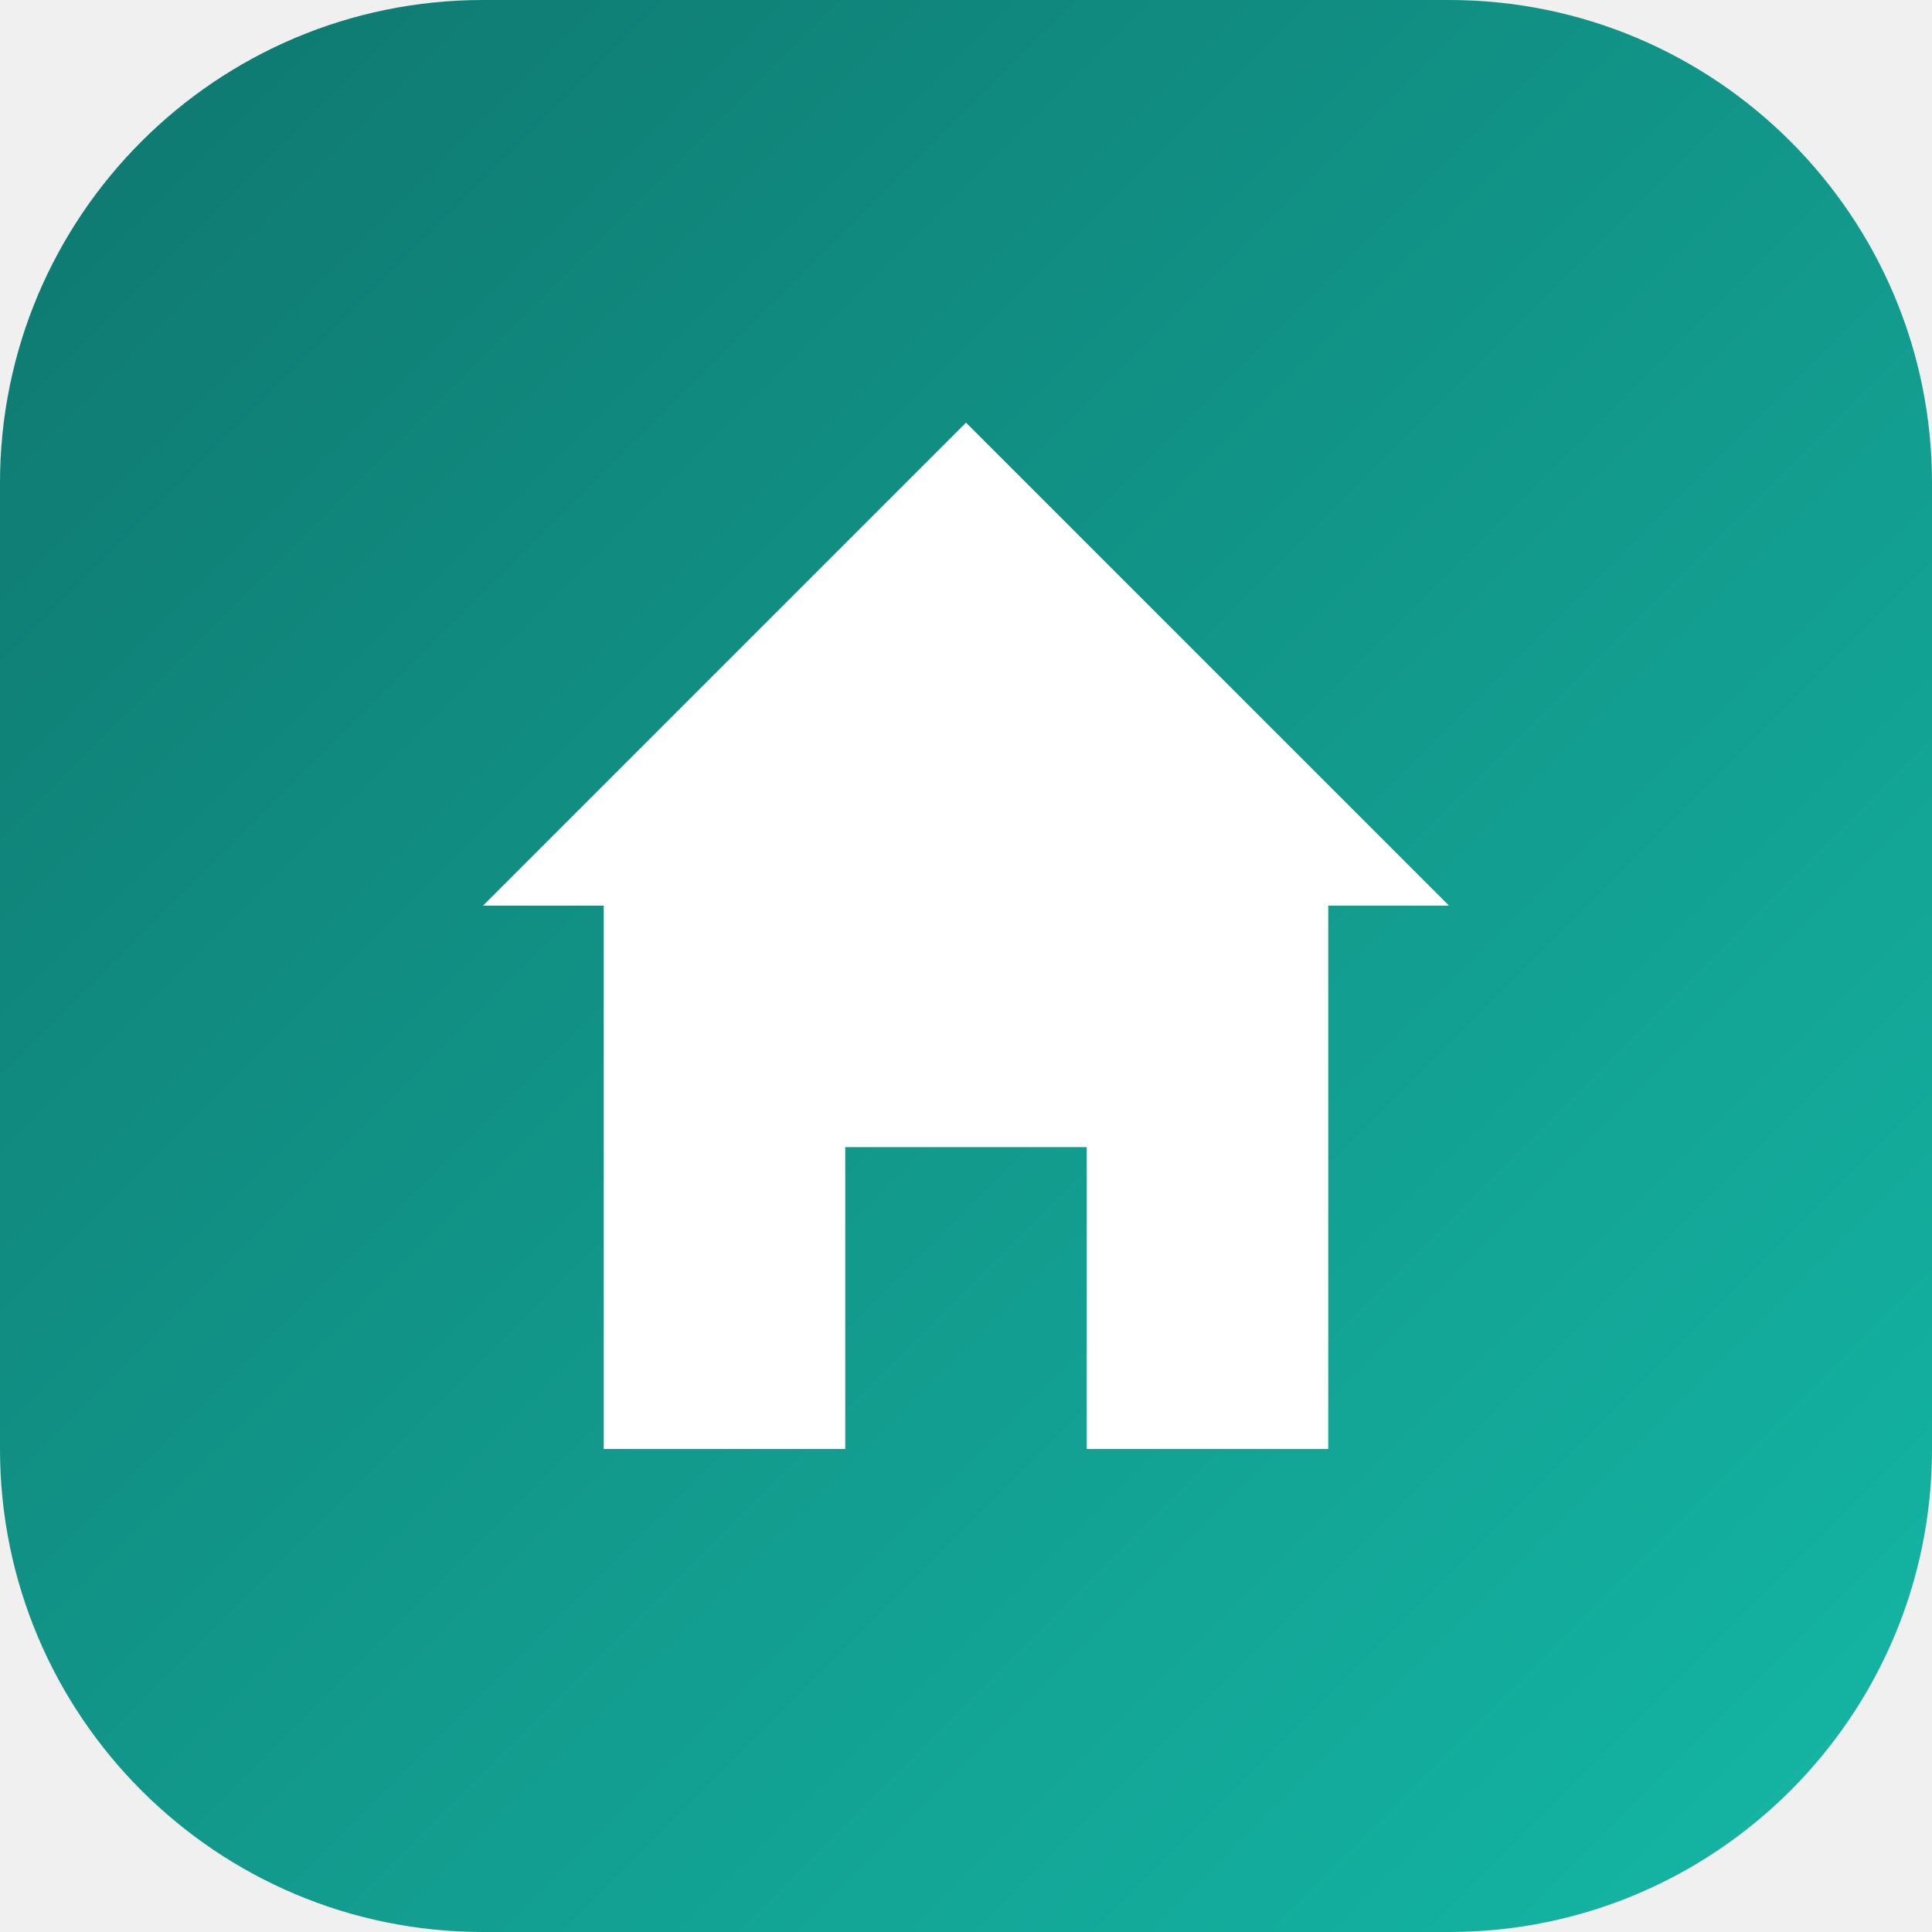
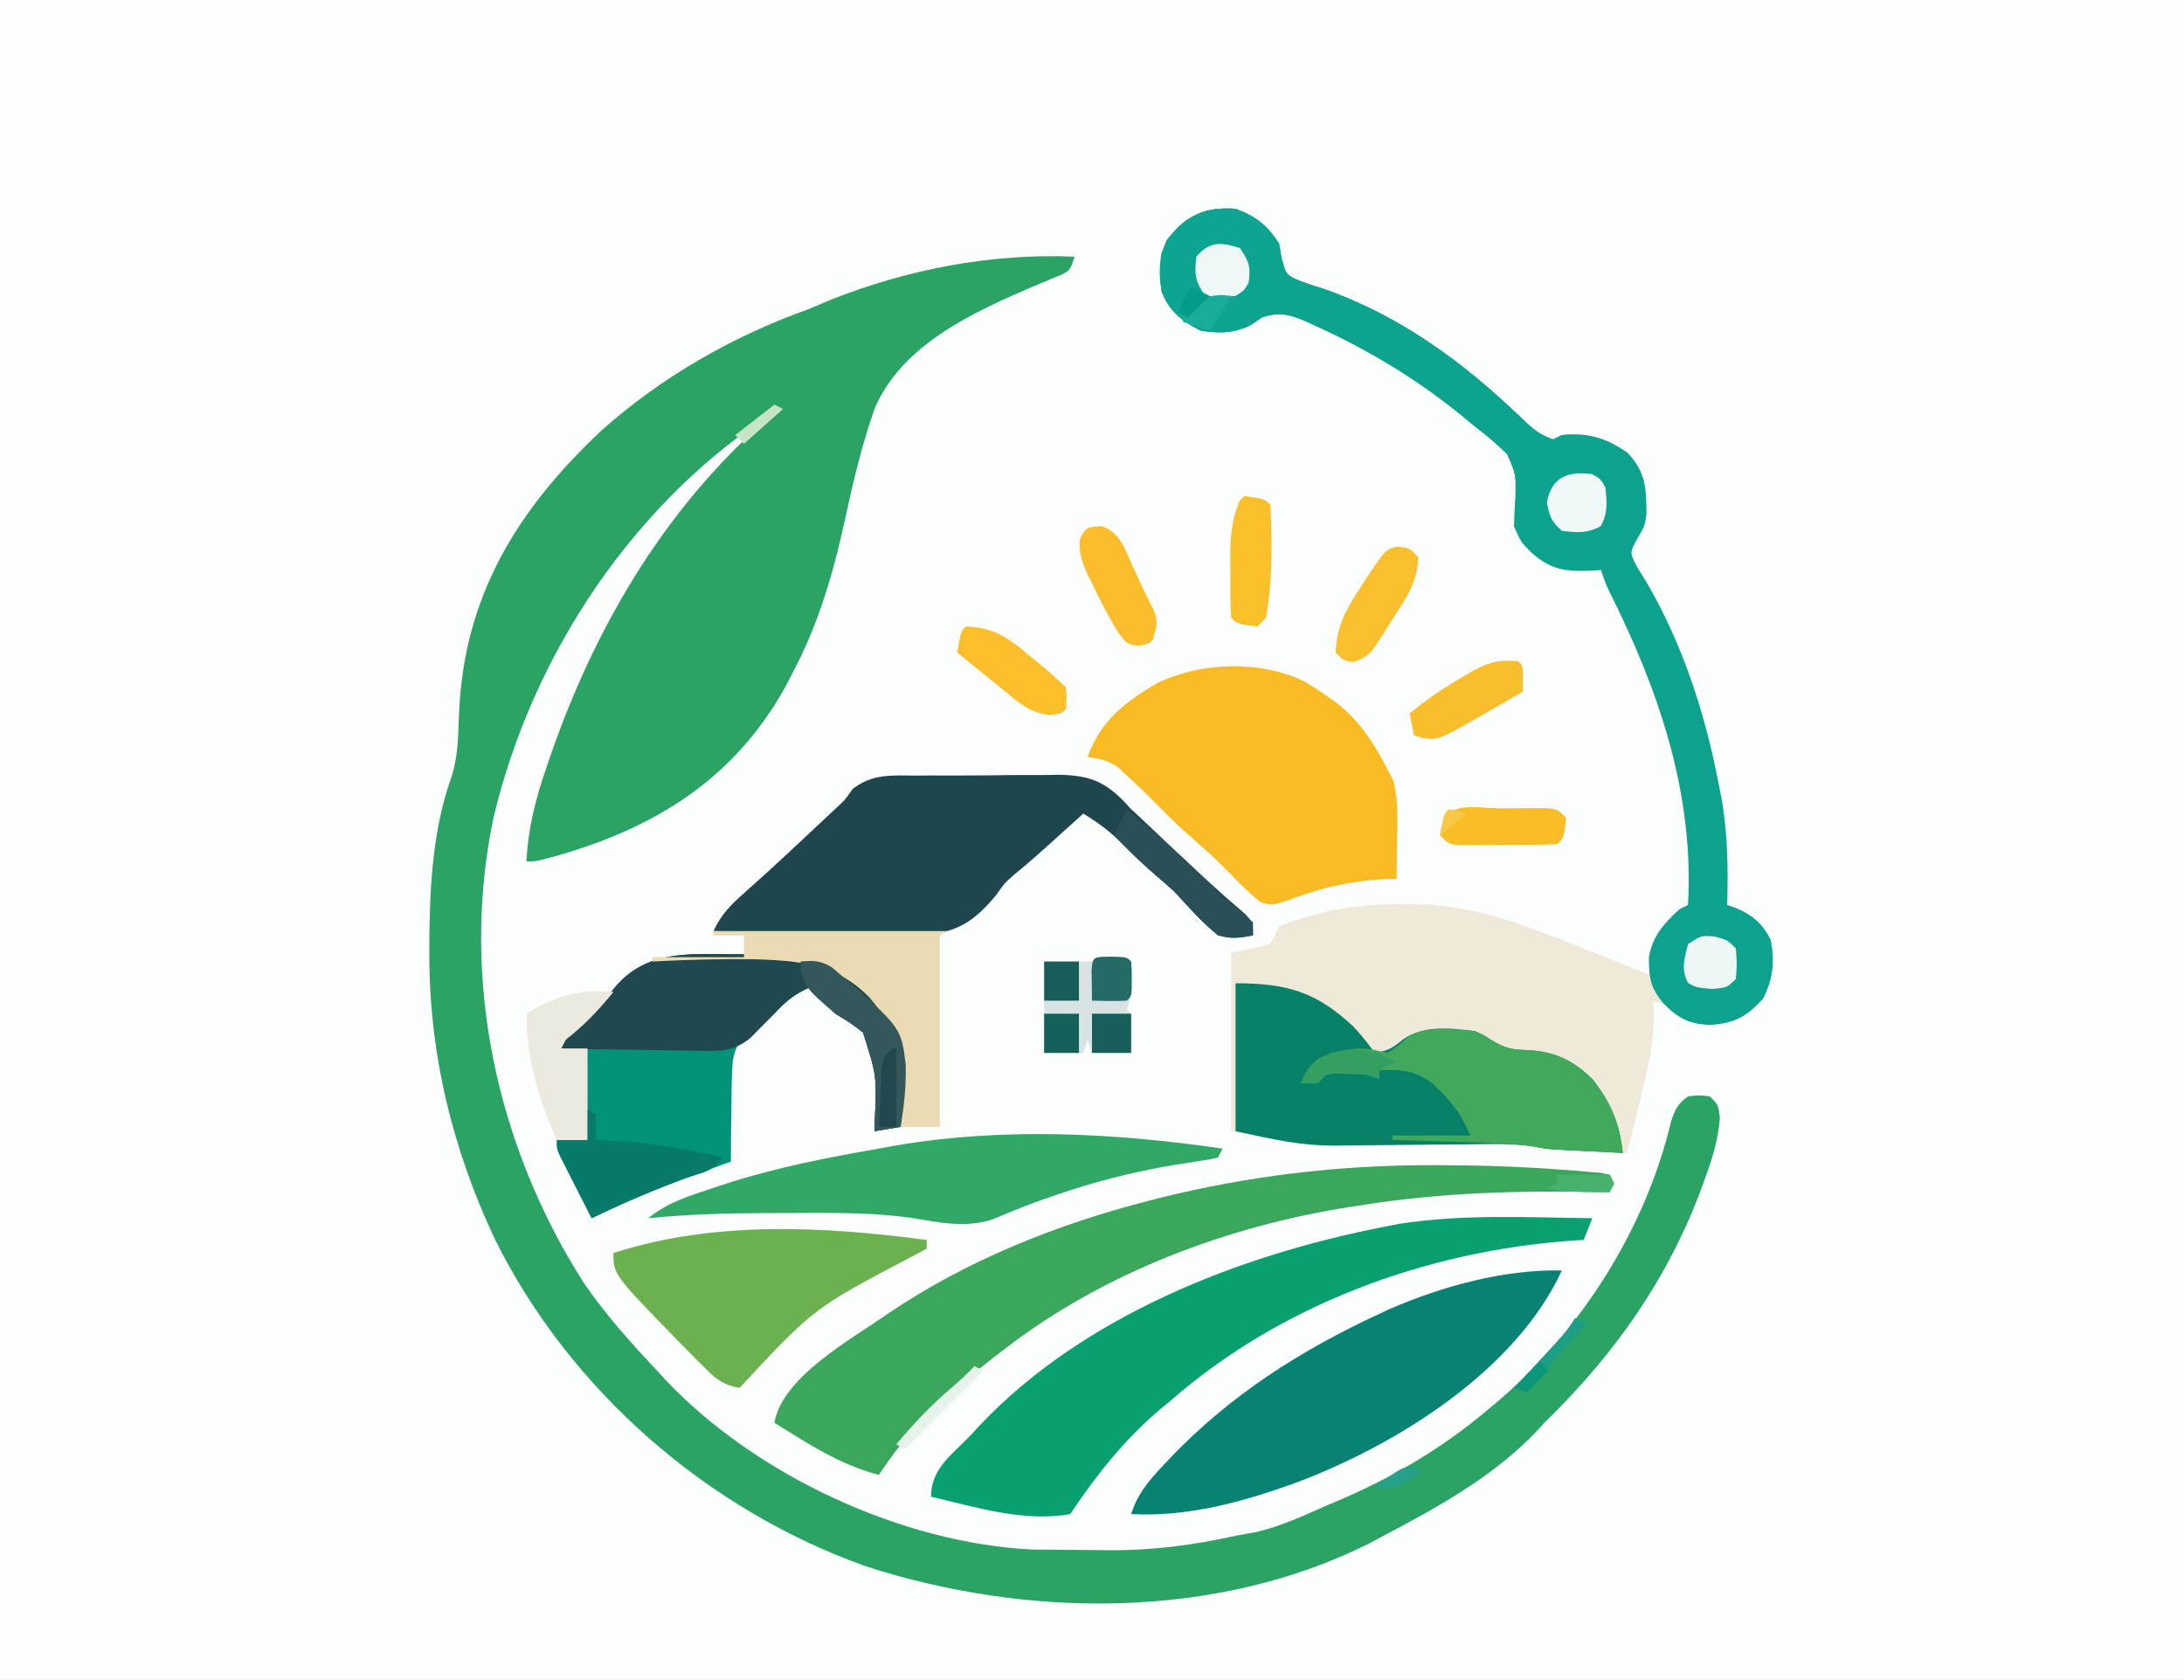
- <svg xmlns="http://www.w3.org/2000/svg" viewBox="0 0 64 64">
-   <defs>
-     <linearGradient id="g" x1="0" x2="1" y1="0" y2="1">
-       <stop offset="0" stop-color="#0F766E" />
-       <stop offset="1" stop-color="#14B8A6" />
-     </linearGradient>
-   </defs>
-   <rect width="64" height="64" rx="16" fill="url(#g)" />
-   <path d="M32 14 L48 30 L44 30 L44 48 L36 48 L36 38 L28 38 L28 48 L20 48 L20 30 L16 30 Z" fill="#fff" />
+ <svg xmlns="http://www.w3.org/2000/svg" version="1.1" width="502" height="386">
+   <path d="M0 0 C165.66 0 331.32 0 502 0 C502 127.38 502 254.76 502 386 C336.34 386 170.68 386 0 386 C0 258.62 0 131.24 0 0 Z " fill="#FCFDFD" transform="translate(0,0)" />
+   <path d="M0 0 C-1 3 -1 3 -2.727 4.024 C-3.471 4.328 -4.214 4.632 -4.98 4.945 C-5.808 5.295 -6.636 5.646 -7.49 6.006 C-8.38 6.376 -9.27 6.745 -10.188 7.125 C-23.844 13.033 -39.854 20.437 -46 35 C-48.718 42.842 -50.695 50.79 -52.434 58.897 C-55.251 71.98 -58.652 84.146 -65 96 C-65.491 96.951 -65.982 97.903 -66.488 98.883 C-78.113 119.775 -95.899 130.989 -118.44 137.529 C-123.696 139 -123.696 139 -126 139 C-125.6 131.381 -123.924 124.692 -121.438 117.5 C-121.078 116.45 -120.719 115.399 -120.349 114.317 C-109.711 83.799 -92.991 55.889 -68 35 C-100.921 55.728 -124.634 91.206 -133.593 129.052 C-141.275 165.84 -132.891 204.412 -112.81 235.864 C-107.865 243.101 -102.006 249.637 -96 256 C-95.316 256.749 -94.631 257.498 -93.926 258.27 C-73.228 280.115 -39.539 295.795 -9.452 297.161 C-5.934 297.199 -2.417 297.231 1.1 297.24 C3.334 297.25 5.567 297.281 7.801 297.312 C17.896 297.386 27.136 296.162 37 294 C38.583 293.704 40.166 293.411 41.75 293.125 C47.431 291.824 52.687 289.344 58 287 C58.739 286.692 59.477 286.384 60.238 286.066 C73.02 280.65 84.408 273.941 95 265 C95.512 264.573 96.023 264.147 96.55 263.708 C116.146 247.195 131.172 223.739 137.113 198.758 C138.013 195.959 138.649 194.719 141 193 C143.562 192.688 143.562 192.688 146 193 C148 195 148 195 148.305 198.047 C147.938 202.809 146.734 206.777 145.125 211.25 C144.815 212.118 144.506 212.985 144.187 213.879 C136.362 235.01 124.113 252.312 108 268 C107.55 268.495 107.1 268.99 106.637 269.5 C96.759 280.088 83.693 287.326 71 294 C69.967 294.556 68.935 295.111 67.871 295.684 C32.476 313.45 -11.088 312.948 -48 301 C-84.451 288.012 -115.933 260.613 -133.191 225.945 C-143.042 205.072 -148.418 182.971 -148.312 159.875 C-148.309 158.62 -148.306 157.366 -148.302 156.073 C-148.162 143.946 -147.42 131.536 -143.375 120 C-141.705 115.144 -141.677 110.335 -141.5 105.25 C-140.463 78.202 -128.238 58.264 -108.75 39.938 C-94.775 27.532 -78.549 18.256 -61 12 C-59.435 11.339 -57.873 10.672 -56.312 10 C-38.544 2.921 -19.113 -0.842 0 0 Z " fill="#2AA365" transform="translate(247,59)" />
+   <path d="M0 0 C4.675 1.742 7.322 3.791 10 8 C10.296 9.713 10.296 9.713 10.598 11.461 C11.592 14.946 11.592 14.946 13.604 16.078 C15.773 16.967 17.947 17.687 20.188 18.375 C37.73 24.477 52.409 35.266 65.725 48.103 C68.146 50.416 69.779 51.926 73 53 C73.66 52.67 74.32 52.34 75 52 C80.984 51.402 85.134 52.633 90 56 C94.294 60.401 94.442 64.355 94.434 70.219 C94 73 94 73 92.266 75.934 C90.593 78.997 90.593 78.997 92.176 82.129 C92.87 83.285 93.584 84.428 94.312 85.562 C102.713 99.934 107.86 115.707 111 132 C111.336 133.69 111.336 133.69 111.68 135.414 C113.144 143.657 113.208 151.656 113 160 C113.767 160.278 114.534 160.557 115.324 160.844 C118.967 162.418 121.242 164.484 123 168 C123.948 173.033 123.57 176.839 121.312 181.438 C118.268 184.811 116.244 186.7 111.633 187.316 C107.267 187.517 104.778 187.513 101.062 185.062 C100.382 184.382 99.701 183.701 99 183 C98.01 182.67 97.02 182.34 96 182 C96.039 183.298 96.077 184.596 96.117 185.934 C96.115 190.853 95.284 195.3 94.125 200.062 C93.951 200.813 93.777 201.564 93.598 202.338 C92.454 207.239 91.23 212.12 90 217 C86.958 216.858 83.917 216.712 80.875 216.562 C80.019 216.523 79.163 216.484 78.281 216.443 C77.443 216.401 76.605 216.36 75.742 216.316 C74.595 216.261 74.595 216.261 73.425 216.205 C71 216 71 216 68.405 215.48 C63.521 214.792 58.709 214.939 53.785 215.008 C51.549 215.025 49.313 215.042 47.076 215.059 C43.581 215.089 40.086 215.125 36.592 215.171 C33.198 215.214 29.804 215.237 26.41 215.258 C25.391 215.276 24.372 215.295 23.321 215.314 C14.569 215.344 8.023 213.805 -1 212 C-1 198.47 -1 184.94 -1 171 C3.455 170.01 3.455 170.01 8 169 C8.99 167.02 8.99 167.02 10 165 C12.828 163.77 12.828 163.77 16.25 162.812 C17.928 162.327 17.928 162.327 19.641 161.832 C25.719 160.327 31.394 159.818 37.625 159.812 C38.356 159.8 39.087 159.788 39.84 159.775 C53.609 159.74 65.171 164.057 77.75 169.125 C79.429 169.791 81.109 170.457 82.789 171.121 C86.864 172.735 90.934 174.363 95 176 C95.137 174.727 95.275 173.454 95.416 172.142 C95.796 168.622 96.423 166.675 98.938 164.062 C99.462 163.497 99.987 162.931 100.527 162.348 C102 161 102 161 104 160 C105.444 134.246 97.222 110.502 85.844 87.799 C85 86 85 86 84 83 C83.348 83.046 82.695 83.093 82.023 83.141 C76.113 83.385 72.579 83.143 68 79 C65.625 76.625 65.625 76.625 64 73 C64.053 70.727 64.164 68.456 64.312 66.188 C64.457 61.048 64.457 61.048 62.469 56.441 C60.116 54.05 57.668 52.034 55 50 C54.022 49.19 53.043 48.381 52.035 47.547 C41.739 39.143 30.469 32.36 18.375 26.875 C17.381 26.413 17.381 26.413 16.366 25.943 C12.527 24.279 9.995 23.575 6 25 C5.258 25.516 4.515 26.031 3.75 26.562 C-0.189 28.622 -3.641 28.692 -8 28 C-12.383 25.809 -15.167 23.583 -17 19 C-17.561 14.724 -17.5 11.184 -15.812 7.188 C-11.091 1.489 -7.342 -0.489 0 0 Z " fill="#EFE9D9" transform="translate(284,48)" />
+   <path d="M0 0 C4.675 1.742 7.322 3.791 10 8 C10.296 9.713 10.296 9.713 10.598 11.461 C11.592 14.946 11.592 14.946 13.604 16.078 C15.773 16.967 17.947 17.687 20.188 18.375 C37.73 24.477 52.409 35.266 65.725 48.103 C68.146 50.416 69.779 51.926 73 53 C73.66 52.67 74.32 52.34 75 52 C80.984 51.402 85.134 52.633 90 56 C94.294 60.401 94.442 64.355 94.434 70.219 C94 73 94 73 92.266 75.934 C90.593 78.997 90.593 78.997 92.176 82.129 C92.87 83.285 93.584 84.428 94.312 85.562 C102.713 99.934 107.86 115.707 111 132 C111.336 133.69 111.336 133.69 111.68 135.414 C113.144 143.657 113.208 151.656 113 160 C113.767 160.278 114.534 160.557 115.324 160.844 C118.967 162.418 121.242 164.484 123 168 C123.948 173.033 123.57 176.839 121.312 181.438 C117.517 185.643 114.773 187.177 109.125 187.562 C104.285 187.418 101.717 186.05 98.344 182.637 C95.387 179.035 95 176.793 95 172.125 C95.74 167.307 98.48 164.221 102 161 C102.66 160.67 103.32 160.34 104 160 C105.444 134.246 97.222 110.502 85.844 87.799 C85 86 85 86 84 83 C83.348 83.046 82.695 83.093 82.023 83.141 C76.113 83.385 72.579 83.143 68 79 C65.625 76.625 65.625 76.625 64 73 C64.053 70.727 64.164 68.456 64.312 66.188 C64.457 61.048 64.457 61.048 62.469 56.441 C60.116 54.05 57.668 52.034 55 50 C54.022 49.19 53.043 48.381 52.035 47.547 C41.739 39.143 30.469 32.36 18.375 26.875 C17.381 26.413 17.381 26.413 16.366 25.943 C12.527 24.279 9.995 23.575 6 25 C5.258 25.516 4.515 26.031 3.75 26.562 C-0.189 28.622 -3.641 28.692 -8 28 C-12.383 25.809 -15.167 23.583 -17 19 C-17.561 14.724 -17.5 11.184 -15.812 7.188 C-11.091 1.489 -7.342 -0.489 0 0 Z " fill="#0CA28D" transform="translate(284,48)" />
+   <path d="M0 0 C0.667 -0 1.333 -0 2.02 -0 C11.623 0.012 21.171 0.328 30.75 1.062 C31.813 1.141 32.876 1.219 33.971 1.3 C34.937 1.384 35.903 1.468 36.898 1.555 C37.743 1.628 38.588 1.701 39.458 1.777 C40.091 1.912 40.723 2.048 41.375 2.188 C41.705 2.848 42.035 3.507 42.375 4.188 C42.045 4.848 41.715 5.508 41.375 6.188 C40.117 6.164 40.117 6.164 38.834 6.14 C20.43 5.842 2.601 6.26 -15.625 9.188 C-16.474 9.316 -17.322 9.445 -18.196 9.577 C-46.439 13.969 -74.884 24.672 -97.625 42.188 C-98.523 42.877 -99.422 43.567 -100.348 44.277 C-102.807 46.21 -105.221 48.186 -107.625 50.188 C-108.311 50.738 -108.997 51.288 -109.703 51.855 C-116.346 57.361 -121.846 64.019 -126.625 71.188 C-135.579 68.831 -142.859 64.068 -150.625 59.188 C-148.773 48.608 -132.867 39.979 -124.625 34.188 C-106.47 21.888 -85.792 13.622 -64.625 8.188 C-63.874 7.995 -63.124 7.802 -62.351 7.603 C-41.947 2.487 -21.017 -0.013 0 0 Z " fill="#3AA75D" transform="translate(328.625,267.8125)" />
+   <path d="M0 0 C-0.66 1.65 -1.32 3.3 -2 5 C-3.058 5.063 -4.117 5.126 -5.207 5.191 C-38.483 7.675 -71.724 19.889 -97 42 C-97.803 42.66 -98.606 43.32 -99.434 44 C-107.544 50.883 -114.111 59.166 -120 68 C-130.544 69.928 -141.8 66.413 -152 64 C-152 57.573 -147.294 54.459 -143 50 C-141.973 48.879 -141.973 48.879 -140.926 47.734 C-117.151 22.556 -81.372 8.532 -48 2 C-46.846 1.773 -45.693 1.546 -44.504 1.312 C-29.874 -0.995 -14.77 -0.175 0 0 Z " fill="#09A071" transform="translate(366,280)" />
+   <path d="M0 0 C2.801 1.676 2.801 1.676 5.312 3.438 C6.069 3.967 6.826 4.497 7.605 5.043 C12.926 9.246 16.278 14.426 19.312 20.438 C19.694 21.15 20.076 21.863 20.469 22.598 C21.764 26.956 21.521 31.232 21.438 35.75 C21.428 36.681 21.419 37.613 21.41 38.572 C21.387 40.861 21.354 43.149 21.312 45.438 C20.183 45.459 20.183 45.459 19.031 45.48 C11.377 45.824 4.834 47.243 -2.305 49.885 C-7.126 51.589 -7.126 51.589 -9.887 50.844 C-12.092 49.122 -14.002 47.272 -15.938 45.25 C-18.787 42.331 -21.651 39.528 -24.75 36.875 C-27.52 34.5 -30.128 32.037 -32.688 29.438 C-35.368 26.736 -38.07 24.073 -40.875 21.5 C-41.487 20.934 -42.1 20.368 -42.73 19.785 C-45.032 18.2 -46.941 17.812 -49.688 17.438 C-46.869 9.218 -41.007 4.704 -33.688 0.438 C-23.549 -4.434 -10.197 -4.858 0 0 Z " fill="#F9BB23" transform="translate(299.6875,156.5625)" />
+   <path d="M0 0 C1.15 -0.01 2.301 -0.019 3.486 -0.029 C5.918 -0.041 8.349 -0.04 10.781 -0.027 C14.489 -0.016 18.193 -0.068 21.9 -0.125 C24.267 -0.129 26.633 -0.129 29 -0.125 C30.102 -0.145 31.205 -0.166 32.34 -0.187 C39.174 -0.085 42.763 1.056 47.59 5.967 C48.121 6.55 48.652 7.133 49.199 7.734 C49.956 8.429 50.713 9.124 51.493 9.839 C52.094 10.409 52.694 10.979 53.312 11.566 C53.998 12.215 54.684 12.864 55.391 13.532 C56.091 14.197 56.791 14.862 57.512 15.547 C63.56 21.294 63.56 21.294 69.746 26.891 C70.263 27.347 70.779 27.804 71.311 28.274 C72.665 29.462 74.027 30.64 75.391 31.816 C77.199 33.734 77.199 33.734 77.199 36.734 C73.975 37.331 72.316 37.556 69.199 36.734 C65.481 33.761 62.416 30.233 59.199 26.734 C57.825 25.481 56.431 24.249 55.012 23.047 C52.4 20.819 49.962 18.513 47.574 16.047 C44.675 13.088 41.732 10.888 38.199 8.734 C37.256 9.587 37.256 9.587 36.293 10.457 C26.107 19.646 26.107 19.646 22.427 22.667 C20.085 24.715 20.085 24.715 18.165 27.47 C13.426 33.154 9.585 35.909 2.069 36.628 C-5.313 36.954 -12.671 36.695 -20.051 36.422 C-22.646 36.367 -25.241 36.316 -27.836 36.271 C-34.16 36.151 -40.48 35.967 -46.801 35.734 C-45.022 31.886 -42.866 29.751 -39.676 26.922 C-38.598 25.955 -37.521 24.988 -36.445 24.02 C-35.863 23.498 -35.282 22.976 -34.682 22.438 C-31.203 19.288 -27.785 16.071 -24.363 12.859 C-23.69 12.229 -23.016 11.599 -22.322 10.95 C-21.677 10.345 -21.032 9.74 -20.367 9.117 C-19.799 8.585 -19.232 8.053 -18.647 7.504 C-16.656 5.693 -16.656 5.693 -14.815 3.069 C-10.179 -0.521 -5.713 -0.02 0 0 Z " fill="#1F464C" transform="translate(210.8008,178.2656)" />
+   <path d="M0 0 C1.379 0 1.379 0 2.786 0 C12.993 0.096 22.113 0.471 30.368 7.134 C36.51 13.403 39.79 19.259 40.238 28.106 C40.164 32.053 39.721 35.796 39.062 39.688 C37.083 40.017 35.102 40.347 33.062 40.688 C33.074 40.118 33.086 39.549 33.098 38.963 C33.633 28.064 33.633 28.064 30.426 18.012 C28.391 16.326 26.34 15.019 24.062 13.688 C22.862 12.577 21.692 11.433 20.562 10.25 C19.738 9.404 18.913 8.559 18.062 7.688 C14.995 9.047 12.985 10.568 10.688 13 C8.464 15.345 6.706 16.901 3.891 18.586 C1.566 20.496 1.096 21.524 0.488 24.523 C0.247 28.027 0.18 31.488 0.188 35 C0.167 36.218 0.146 37.435 0.125 38.689 C0.078 41.689 0.058 44.687 0.062 47.688 C-1.158 48.123 -2.379 48.559 -3.637 49.008 C-13.3 52.492 -22.705 56.162 -31.938 60.688 C-33.276 58.065 -34.608 55.44 -35.938 52.812 C-36.319 52.066 -36.701 51.32 -37.094 50.551 C-37.455 49.835 -37.816 49.12 -38.188 48.383 C-38.523 47.723 -38.858 47.063 -39.203 46.383 C-39.938 44.688 -39.938 44.688 -39.938 42.688 C-37.627 42.688 -35.318 42.688 -32.938 42.688 C-32.938 35.758 -32.938 28.828 -32.938 21.688 C-34.917 21.688 -36.898 21.688 -38.938 21.688 C-37.167 17.585 -34.674 15.551 -31.256 12.784 C-28.897 10.787 -28.897 10.787 -27.236 8.406 C-20.114 -0.745 -10.713 -0.098 0 0 Z " fill="#029278" transform="translate(167.9375,219.3125)" />
+   <path d="M0 0 C11.76 0 18.573 1.951 27.125 10 C28.916 11.91 30.479 13.871 32 16 C34.922 15.55 36.127 14.893 38.438 12.938 C43.252 9.584 49.433 10.279 55 11 C57.012 11.871 57.012 11.871 58.625 12.938 C62.151 15.092 63.4 15.238 67.375 15.375 C73.546 15.773 77.549 17.713 82 22 C86.276 27.474 88.251 32.066 89 39 C86.125 38.858 83.25 38.712 80.375 38.562 C79.567 38.523 78.759 38.484 77.926 38.443 C76.737 38.381 76.737 38.381 75.523 38.316 C74.801 38.28 74.078 38.243 73.333 38.205 C71 38 71 38 68.42 37.48 C63.52 36.792 58.69 36.939 53.75 37.008 C51.509 37.025 49.268 37.042 47.027 37.059 C43.523 37.089 40.02 37.125 36.516 37.171 C33.115 37.214 29.714 37.237 26.312 37.258 C25.288 37.276 24.264 37.295 23.208 37.314 C14.773 37.343 8.685 35.861 0 34 C0 22.78 0 11.56 0 0 Z " fill="#068067" transform="translate(284,226)" />
+   <path d="M0 0 C-10.69 23.224 -38.295 40.26 -61.363 48.891 C-73.534 53.246 -85.956 56.699 -99 56 C-97.55 51.404 -94.938 48.317 -91.688 44.875 C-91.156 44.309 -90.625 43.743 -90.078 43.159 C-76.2 28.636 -60.138 18.423 -42 10 C-41.141 9.6 -40.283 9.201 -39.398 8.789 C-27.143 3.525 -13.344 -0.23 0 0 Z " fill="#078273" transform="translate(359,292)" />
+   <path d="M0 0 C4.675 1.742 7.322 3.791 10 8 C10.296 9.713 10.296 9.713 10.598 11.461 C11.592 14.946 11.592 14.946 13.604 16.078 C15.773 16.967 17.947 17.687 20.188 18.375 C37.73 24.477 52.409 35.266 65.725 48.103 C68.146 50.416 69.779 51.926 73 53 C73.66 52.67 74.32 52.34 75 52 C80.259 51.595 83.453 52.338 88 55 C86.608 58.364 85.206 60.219 82 62 C80 62 78 62 76 62 C74.02 63.063 74.02 63.063 73 65 C72.688 68.124 72.999 69.998 74 73 C71.36 74.32 68.72 75.64 66 77 C63.783 72.566 64.011 71.099 64.438 66.312 C64.494 61.103 64.494 61.103 62.461 56.434 C60.111 54.045 57.665 52.031 55 50 C54.022 49.19 53.043 48.381 52.035 47.547 C41.739 39.143 30.469 32.36 18.375 26.875 C17.381 26.413 17.381 26.413 16.366 25.943 C12.527 24.279 9.995 23.575 6 25 C5.258 25.516 4.515 26.031 3.75 26.562 C-0.189 28.622 -3.641 28.692 -8 28 C-12.383 25.809 -15.167 23.583 -17 19 C-17.561 14.724 -17.5 11.184 -15.812 7.188 C-11.091 1.489 -7.342 -0.489 0 0 Z " fill="#0CA48F" transform="translate(284,48)" />
+   <path d="M0 0 C-0.33 0.66 -0.66 1.32 -1 2 C-2.784 2.483 -2.784 2.483 -5.137 2.824 C-6.014 2.962 -6.89 3.1 -7.794 3.242 C-8.749 3.389 -9.704 3.536 -10.688 3.688 C-18.921 5.064 -26.807 6.928 -34.75 9.5 C-35.629 9.784 -36.507 10.069 -37.413 10.362 C-42.613 12.094 -47.673 14.048 -52.709 16.211 C-58.767 18.296 -64.914 17.034 -71.074 15.988 C-79.532 14.76 -87.898 14.733 -96.432 14.794 C-99.062 14.812 -101.692 14.815 -104.322 14.814 C-113.597 14.834 -122.764 15.086 -132 16 C-127.537 12.374 -122.715 10.919 -117.312 9.125 C-116.258 8.774 -115.204 8.423 -114.118 8.062 C-102.602 4.362 -90.901 2.06 -79 0 C-77.714 -0.235 -76.427 -0.469 -75.102 -0.711 C-50.275 -4.941 -24.785 -3.596 0 0 Z " fill="#31A865" transform="translate(281,264)" />
+   <path d="M0 0 C0 0.66 0 1.32 0 2 C-1.524 2.818 -1.524 2.818 -3.078 3.652 C-25.94 15.65 -25.94 15.65 -43 34 C-46.446 33.415 -48.112 32.272 -50.574 29.824 C-51.238 29.166 -51.902 28.508 -52.586 27.831 C-53.279 27.123 -53.973 26.416 -54.688 25.688 C-55.398 24.97 -56.108 24.252 -56.84 23.513 C-72 7.955 -72 7.955 -72 3 C-49.011 -4.448 -23.645 -3.156 0 0 Z " fill="#6CB150" transform="translate(213,285)" />
+   <path d="M0 0 C1.379 0 1.379 0 2.786 0 C12.993 0.096 22.113 0.471 30.368 7.134 C36.51 13.403 39.79 19.259 40.238 28.106 C40.164 32.053 39.721 35.796 39.062 39.688 C37.083 40.017 35.102 40.347 33.062 40.688 C33.074 40.118 33.086 39.549 33.098 38.963 C33.633 28.064 33.633 28.064 30.426 18.012 C28.391 16.326 26.34 15.019 24.062 13.688 C22.862 12.577 21.692 11.433 20.562 10.25 C19.738 9.404 18.913 8.559 18.062 7.688 C14.995 9.047 12.985 10.568 10.688 13 C9.501 14.251 8.29 15.477 7.062 16.688 C5.805 17.97 5.805 17.97 4.522 19.279 C0.523 22.571 -3.278 22.329 -8.273 22.176 C-9.153 22.169 -10.032 22.162 -10.938 22.154 C-13.73 22.126 -16.521 22.064 -19.312 22 C-21.212 21.975 -23.112 21.952 -25.012 21.932 C-29.654 21.877 -34.296 21.79 -38.938 21.688 C-37.018 17.627 -34.724 15.592 -31.256 12.784 C-28.897 10.787 -28.897 10.787 -27.236 8.406 C-20.114 -0.745 -10.713 -0.098 0 0 Z " fill="#20484E" transform="translate(167.9375,219.3125)" />
+   <path d="M0 0 C2.027 0.859 2.027 0.859 3.625 1.938 C7.151 4.092 8.4 4.238 12.375 4.375 C18.546 4.773 22.549 6.713 27 11 C31.276 16.474 33.251 21.066 34 28 C31.125 27.858 28.25 27.712 25.375 27.562 C24.567 27.523 23.759 27.484 22.926 27.443 C22.133 27.401 21.34 27.36 20.523 27.316 C19.439 27.261 19.439 27.261 18.333 27.205 C16 27 16 27 13.15 26.5 C9.766 25.963 6.495 25.79 3.07 25.684 C1.137 25.621 1.137 25.621 -0.836 25.557 C-2.182 25.517 -3.529 25.477 -4.875 25.438 C-6.245 25.394 -7.615 25.351 -8.984 25.307 C-12.323 25.201 -15.661 25.099 -19 25 C-19 24.67 -19 24.34 -19 24 C-13.06 24 -7.12 24 -1 24 C-3.693 18.493 -3.693 18.493 -7.438 14.25 C-8.014 13.678 -8.59 13.105 -9.184 12.516 C-13.392 9.004 -16.554 8.791 -22 9 C-22 9.66 -22 10.32 -22 11 C-22.99 10.67 -23.98 10.34 -25 10 C-26.518 9.884 -28.04 9.825 -29.562 9.812 C-30.348 9.798 -31.133 9.784 -31.941 9.77 C-34.224 9.808 -34.224 9.808 -36 12 C-37.32 12 -38.64 12 -40 12 C-39.02 9.415 -38.093 8.076 -35.938 6.312 C-31.59 4.37 -26.561 3.271 -21.887 4.602 C-21.264 4.733 -20.641 4.865 -20 5 C-17.343 3.175 -17.343 3.175 -15 1 C-10.589 -1.206 -4.8 -0.439 0 0 Z " fill="#41A85C" transform="translate(339,237)" />
+   <path d="M0 0 C17.82 0 35.64 0 54 0 C53.34 0.33 52.68 0.66 52 1 C52 15.52 52 30.04 52 45 C49.03 45 46.06 45 43 45 C43.188 43.13 43.188 43.13 43.379 41.223 C43.937 31.233 42.58 23.037 35.875 15.312 C28.401 7.574 20.071 6.843 9.858 6.491 C1.894 6.36 -6.048 6.572 -14 7 C-14 6.67 -14 6.34 -14 6 C-7.07 6 -0.14 6 7 6 C7 4.35 7 2.7 7 1 C4.69 1 2.38 1 0 1 C0 0.67 0 0.34 0 0 Z " fill="#EADBB5" transform="translate(164,214)" />
+   <path d="M0 0 C3.981 1.577 5.607 2.41 8 6 C7.381 6.681 6.763 7.361 6.125 8.062 C4.092 10.873 3.607 12.667 2.836 15.953 C0.954 20.56 -2.773 24.271 -6 28 C-10.989 26.57 -13.303 25.367 -16.086 21.066 C-17.717 17.379 -17.673 13.929 -17 10 C-13.782 2.379 -7.902 -0.527 0 0 Z " fill="#0DA591" transform="translate(284,48)" />
+   <path d="M0 0 C3.5 0.125 3.5 0.125 4.5 1.125 C4.735 8.419 4.735 8.419 3.5 12.125 C3.83 12.455 4.16 12.785 4.5 13.125 C4.642 16.128 4.542 19.117 4.5 22.125 C1.53 22.125 -1.44 22.125 -4.5 22.125 C-4.83 21.135 -5.16 20.145 -5.5 19.125 C-5.83 20.115 -6.16 21.105 -6.5 22.125 C-9.47 22.125 -12.44 22.125 -15.5 22.125 C-15.5 15.195 -15.5 8.265 -15.5 1.125 C-11.833 1.125 -8.167 1.125 -4.5 1.125 C-3.5 0.125 -3.5 0.125 0 0 Z " fill="#D8E4E3" transform="translate(255.5,219.875)" />
+   <path d="M0 0 C0.66 0.33 1.32 0.66 2 1 C2 2.98 2 4.96 2 7 C3.381 7.056 3.381 7.056 4.789 7.113 C13.824 7.583 22.188 8.841 31 11 C29.391 14.219 25.984 14.62 22.75 15.75 C15.287 18.442 8.148 21.548 1 25 C-0.338 22.377 -1.671 19.752 -3 17.125 C-3.382 16.379 -3.763 15.632 -4.156 14.863 C-4.517 14.148 -4.878 13.432 -5.25 12.695 C-5.585 12.035 -5.92 11.376 -6.266 10.696 C-7 9 -7 9 -7 7 C-4.69 7 -2.38 7 0 7 C0 4.69 0 2.38 0 0 Z " fill="#077B6A" transform="translate(135,255)" />
+   <path d="M0 0 C-3.397 4.156 -6.73 7.706 -11 11 C-11.33 11.66 -11.66 12.32 -12 13 C-10.02 13 -8.04 13 -6 13 C-6 19.93 -6 26.86 -6 34 C-8.31 34 -10.62 34 -13 34 C-17.178 25.178 -20 14.826 -20 5 C-13.167 0.929 -7.965 -0.763 0 0 Z " fill="#ECEADE" transform="translate(141,228)" />
+   <path d="M0 0 C3.002 -0.273 4.603 -0.239 7.22 1.335 C23.126 15.031 23.126 15.031 24.176 23.648 C24.314 28.52 23.812 33.201 23 38 C20.03 38.495 20.03 38.495 17 39 C17.012 38.431 17.023 37.862 17.035 37.275 C17.569 26.402 17.569 26.402 14.398 16.359 C12.354 14.67 10.283 13.345 8 12 C1.423 6.325 1.423 6.325 0.062 2.062 C0.042 1.382 0.021 0.701 0 0 Z " fill="#34575C" transform="translate(184,221)" />
+   <path d="M0 0 C2.337 1.996 4.669 3.997 7 6 C7.648 6.553 8.297 7.106 8.965 7.676 C13.204 11.328 17.188 15.146 21.102 19.145 C22.829 20.833 24.599 22.327 26.5 23.812 C27.738 24.895 27.738 24.895 29 26 C29 26.99 29 27.98 29 29 C25.776 29.597 24.117 29.822 21 29 C17.281 26.026 14.217 22.498 11 19 C9.605 17.726 8.19 16.473 6.75 15.25 C3.324 12.318 0.148 9.227 -3 6 C-2 4 -1 2 0 0 Z " fill="#2B4F56" transform="translate(259,186)" />
+   <path d="M0 0 C4.142 1.65 5.065 4.943 6.824 8.863 C7.166 9.588 7.509 10.313 7.861 11.061 C8.501 12.418 9.133 13.778 9.755 15.144 C10.379 16.493 11.055 17.819 11.767 19.124 C12.952 21.749 12.441 23.344 11.637 26.051 C10.637 27.051 10.637 27.051 8.324 27.488 C5.637 27.051 5.637 27.051 3.707 24.496 C1.488 20.95 -0.384 17.264 -2.176 13.488 C-2.5 12.842 -2.824 12.195 -3.158 11.529 C-4.562 8.574 -5.387 6.443 -5.188 3.148 C-4.037 0.221 -3.075 0.066 0 0 Z " fill="#FABE2C" transform="translate(253.3633,120.9492)" />
+   <path d="M0 0 C4.706 0.706 4.706 0.706 6 2 C6.413 10.515 6.497 19.583 5 28 C4.34 28.66 3.68 29.32 3 30 C-1.556 29.444 -1.556 29.444 -3 28 C-3.253 24.612 -3.185 21.209 -3.188 17.812 C-3.2 16.866 -3.212 15.919 -3.225 14.943 C-3.235 9.909 -3.066 5.692 -1 1 C-0.67 0.67 -0.34 0.34 0 0 Z " fill="#FAC02A" transform="translate(286,114)" />
+   <path d="M0 0 C6.382 0.201 9.643 2.491 14.312 6.438 C14.932 6.941 15.551 7.444 16.189 7.963 C18.552 9.894 20.841 11.841 23 14 C23.188 16.562 23.188 16.562 23 19 C22 20 22 20 19.348 20.359 C15.037 19.897 12.65 17.944 9.438 15.25 C8.886 14.807 8.335 14.363 7.768 13.906 C6.685 13.033 5.607 12.153 4.535 11.268 C2.377 9.486 0.188 7.744 -2 6 C-1.125 1.125 -1.125 1.125 0 0 Z " fill="#FABF2B" transform="translate(222,144)" />
+   <path d="M0 0 C2.438 0.375 2.438 0.375 4.438 2.375 C4.331 8.231 1.283 12.447 -1.812 17.188 C-2.291 17.963 -2.769 18.738 -3.262 19.537 C-6.836 25.073 -6.836 25.073 -10.297 26.512 C-12.562 26.375 -12.562 26.375 -14.562 24.375 C-14.333 18.839 -12.664 15.294 -9.688 10.688 C-8.989 9.591 -8.29 8.494 -7.57 7.363 C-2.909 0.426 -2.909 0.426 0 0 Z " fill="#F9BF2C" transform="translate(321.5625,125.625)" />
+   <path d="M0 0 C1 1 1 1 1.062 4.062 C1.042 5.032 1.021 6.001 1 7 C-1.207 8.273 -3.416 9.543 -5.625 10.812 C-6.242 11.169 -6.86 11.525 -7.496 11.893 C-18.279 18.078 -18.279 18.078 -21.875 17.688 C-22.576 17.461 -23.277 17.234 -24 17 C-24.33 15.35 -24.66 13.7 -25 12 C-21.24 8.844 -17.299 6.212 -13.062 3.75 C-12.468 3.386 -11.873 3.023 -11.26 2.648 C-7.351 0.376 -4.511 -0.511 0 0 Z " fill="#F9BE2C" transform="translate(349,152)" />
+   <path d="M0 0 C1.171 -0.012 2.342 -0.024 3.549 -0.037 C4.666 -0.039 5.783 -0.041 6.934 -0.043 C7.964 -0.047 8.995 -0.051 10.056 -0.055 C12.562 0.188 12.562 0.188 14.562 2.188 C14.007 6.743 14.007 6.743 12.562 8.188 C8.423 8.441 4.271 8.373 0.125 8.375 C-1.046 8.387 -2.217 8.399 -3.424 8.412 C-4.541 8.414 -5.658 8.416 -6.809 8.418 C-7.839 8.422 -8.87 8.426 -9.931 8.43 C-12.438 8.188 -12.438 8.188 -14.438 6.188 C-13.393 -2.374 -7.325 0.004 0 0 Z " fill="#F9BD25" transform="translate(345.4375,185.8125)" />
+   <path d="M0 0 C1.875 1.062 1.875 1.062 3 3 C3.365 6.409 3.614 8.88 1.938 11.938 C-1.155 13.633 -3.555 13.431 -7 13 C-9.385 10.923 -9.896 9.594 -10.438 6.5 C-9.409 0.62 -5.519 -0.822 0 0 Z " fill="#F1F9F8" transform="translate(366,109)" />
+   <path d="M0 0 C2.938 0.75 2.938 0.75 4.938 2.75 C5.188 6.25 5.188 6.25 4.938 9.75 C2.938 11.75 2.938 11.75 -0.5 12.062 C-4.062 11.75 -4.062 11.75 -6.062 10.688 C-7.696 7.522 -6.915 5.1 -6.062 1.75 C-3.062 -0.25 -3.062 -0.25 0 0 Z " fill="#ECF7F6" transform="translate(394.0625,215.25)" />
+   <path d="M0 0 C2.155 3.233 2.469 4.252 2 8 C0.938 9.812 0.938 9.812 -1 11 C-4.562 11.375 -4.562 11.375 -8 11 C-10.314 7.53 -10.51 6.082 -10 2 C-6.965 -1.619 -4.327 -1.317 0 0 Z " fill="#EFF8F7" transform="translate(285,57)" />
+   <path d="M0 0 C3.5 0.125 3.5 0.125 4.5 1.125 C4.633 2.938 4.633 2.938 4.625 5.125 C4.628 5.847 4.63 6.569 4.633 7.312 C4.5 9.125 4.5 9.125 3.5 10.125 C0.829 10.266 -1.824 10.167 -4.5 10.125 C-4.527 8.646 -4.546 7.167 -4.562 5.688 C-4.574 4.864 -4.586 4.04 -4.598 3.191 C-4.429 -0.373 -3.694 0.132 0 0 Z " fill="#246A65" transform="translate(255.5,219.875)" />
+   <path d="M0 0 C-1.98 0.99 -1.98 0.99 -4 2 C-4 2.66 -4 3.32 -4 4 C-4.99 3.67 -5.98 3.34 -7 3 C-8.518 2.884 -10.04 2.825 -11.562 2.812 C-12.348 2.798 -13.133 2.784 -13.941 2.77 C-16.224 2.808 -16.224 2.808 -18 5 C-19.32 5 -20.64 5 -22 5 C-20.533 1.131 -18.742 -0.292 -15 -2 C-8.779 -3.405 -5.625 -2.93 0 0 Z " fill="#359F62" transform="translate(321,244)" />
+   <path d="M0 0 C2.97 0 5.94 0 9 0 C9 2.97 9 5.94 9 9 C6.03 9 3.06 9 0 9 C0 6.03 0 3.06 0 0 Z " fill="#185E5A" transform="translate(251,233)" />
+   <path d="M0 0 C2.64 0 5.28 0 8 0 C8 2.97 8 5.94 8 9 C5.36 9 2.72 9 0 9 C0 6.03 0 3.06 0 0 Z " fill="#126259" transform="translate(240,233)" />
+   <path d="M0 0 C2.64 0 5.28 0 8 0 C8 2.97 8 5.94 8 9 C5.36 9 2.72 9 0 9 C0 6.03 0 3.06 0 0 Z " fill="#185D58" transform="translate(240,221)" />
+   <path d="M0 0 C0.33 0 0.66 0 1 0 C1 5.94 1 11.88 1 18 C-0.32 18 -1.64 18 -3 18 C-2.886 15.374 -2.76 12.75 -2.625 10.125 C-2.594 9.379 -2.563 8.632 -2.531 7.863 C-2.227 2.227 -2.227 2.227 0 0 Z " fill="#22484E" transform="translate(205,241)" />
+   <path d="M0 0 C3.96 0 7.92 0 12 0 C12.33 0.66 12.66 1.32 13 2 C12.67 2.66 12.34 3.32 12 4 C6.874 4.103 2.05 4.036 -3 3 C-2.01 2.67 -1.02 2.34 0 2 C0 1.34 0 0.68 0 0 Z " fill="#49B16E" transform="translate(358,270)" />
+   <path d="M0 0 C0.99 0.33 1.98 0.66 3 1 C2.34 1.66 1.68 2.32 1 3 C0.075 4.056 -0.84 5.119 -1.75 6.188 C-2.273 6.801 -2.797 7.415 -3.336 8.047 C-3.885 8.691 -4.434 9.336 -5 10 C-6.125 11.313 -7.25 12.625 -8.375 13.938 C-8.878 14.524 -9.38 15.111 -9.898 15.715 C-10.262 16.139 -10.625 16.563 -11 17 C-11.99 16.67 -12.98 16.34 -14 16 C-13.157 15.096 -12.314 14.193 -11.445 13.262 C-10.338 12.07 -9.232 10.879 -8.125 9.688 C-7.569 9.093 -7.014 8.498 -6.441 7.885 C-5.906 7.308 -5.371 6.731 -4.82 6.137 C-4.328 5.608 -3.836 5.079 -3.329 4.534 C-1.794 2.827 -1.794 2.827 0 0 Z " fill="#1E9E84" transform="translate(362,303)" />
+   <path d="M0 0 C1.145 0.093 1.145 0.093 2.312 0.188 C0.7 2.9 -0.937 5.561 -2.688 8.188 C-4.708 7.586 -6.709 6.914 -8.688 6.188 C-9.018 5.527 -9.348 4.867 -9.688 4.188 C-9.089 4.084 -8.491 3.981 -7.875 3.875 C-5.609 3.363 -5.609 3.363 -4.25 1.625 C-2.688 0.188 -2.688 0.188 0 0 Z " fill="#18AD99" transform="translate(280.6875,67.8125)" />
+   <path d="M0 0 C0.66 0.33 1.32 0.66 2 1 C-3.94 6.94 -9.88 12.88 -16 19 C-16.66 18.67 -17.32 18.34 -18 18 C-13.915 13.085 -9.688 8.662 -4.797 4.543 C-3.113 3.097 -1.547 1.59 0 0 Z " fill="#E6F3EA" transform="translate(224,314)" />
+   <path d="M0 0 C1.32 0.66 2.64 1.32 4 2 C2.35 3.65 0.7 5.3 -1 7 C-1.66 6.67 -2.32 6.34 -3 6 C-2.427 3.133 -2.139 2.139 0 0 Z " fill="#049D89" transform="translate(274,66)" />
+   <path d="M0 0 C0.66 0.33 1.32 0.66 2 1 C-0.97 3.64 -3.94 6.28 -7 9 C-7.66 8.34 -8.32 7.68 -9 7 C-6.03 4.69 -3.06 2.38 0 0 Z " fill="#C6E4C6" transform="translate(178,93)" />
+   <path d="M0 0 C0.66 0.66 1.32 1.32 2 2 C0.35 3.65 -1.3 5.3 -3 7 C-3.99 6.67 -4.98 6.34 -6 6 C-4.02 4.02 -2.04 2.04 0 0 Z " fill="#0B9579" transform="translate(354,313)" />
+   <path d="M0 0 C-3.797 2.826 -6.186 4.566 -11 4 C-4.149 -1.383 -4.149 -1.383 0 0 Z " fill="#25A089" transform="translate(327,338)" />
+   <path d="M0 0 C2.062 0.438 2.062 0.438 4 1 C1.03 3.475 1.03 3.475 -2 6 C-1.125 1.125 -1.125 1.125 0 0 Z " fill="#FAC646" transform="translate(333,186)" />
</svg>
